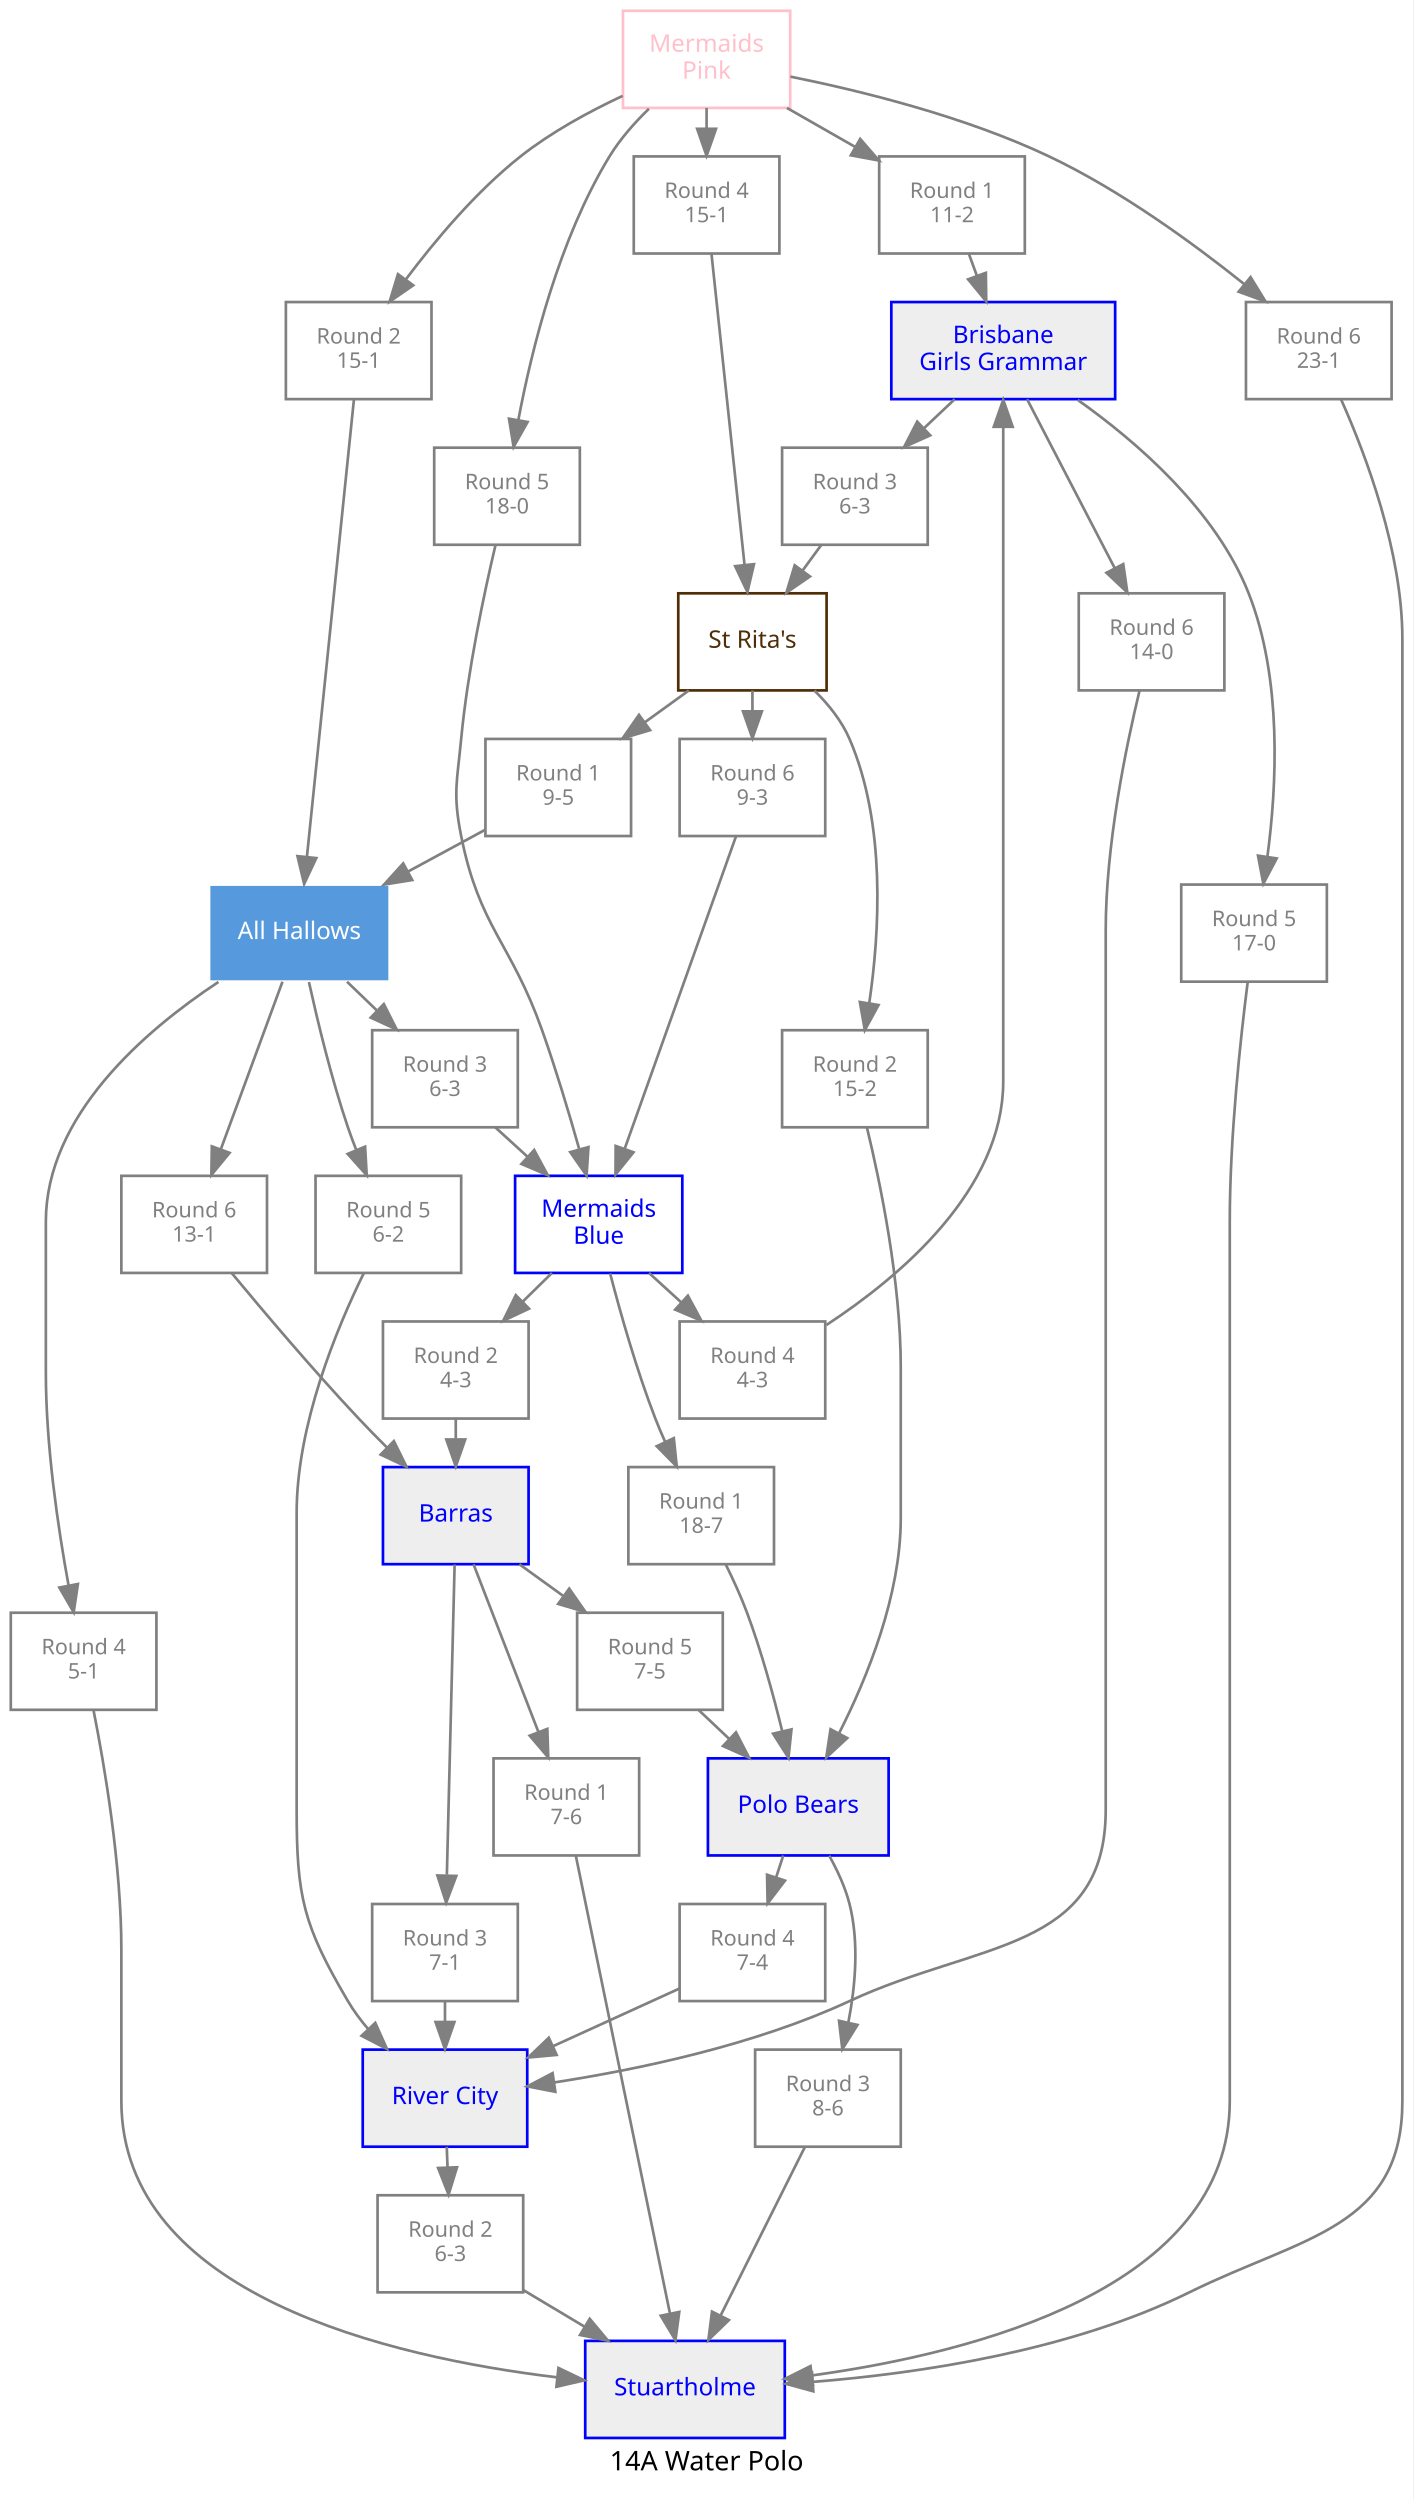
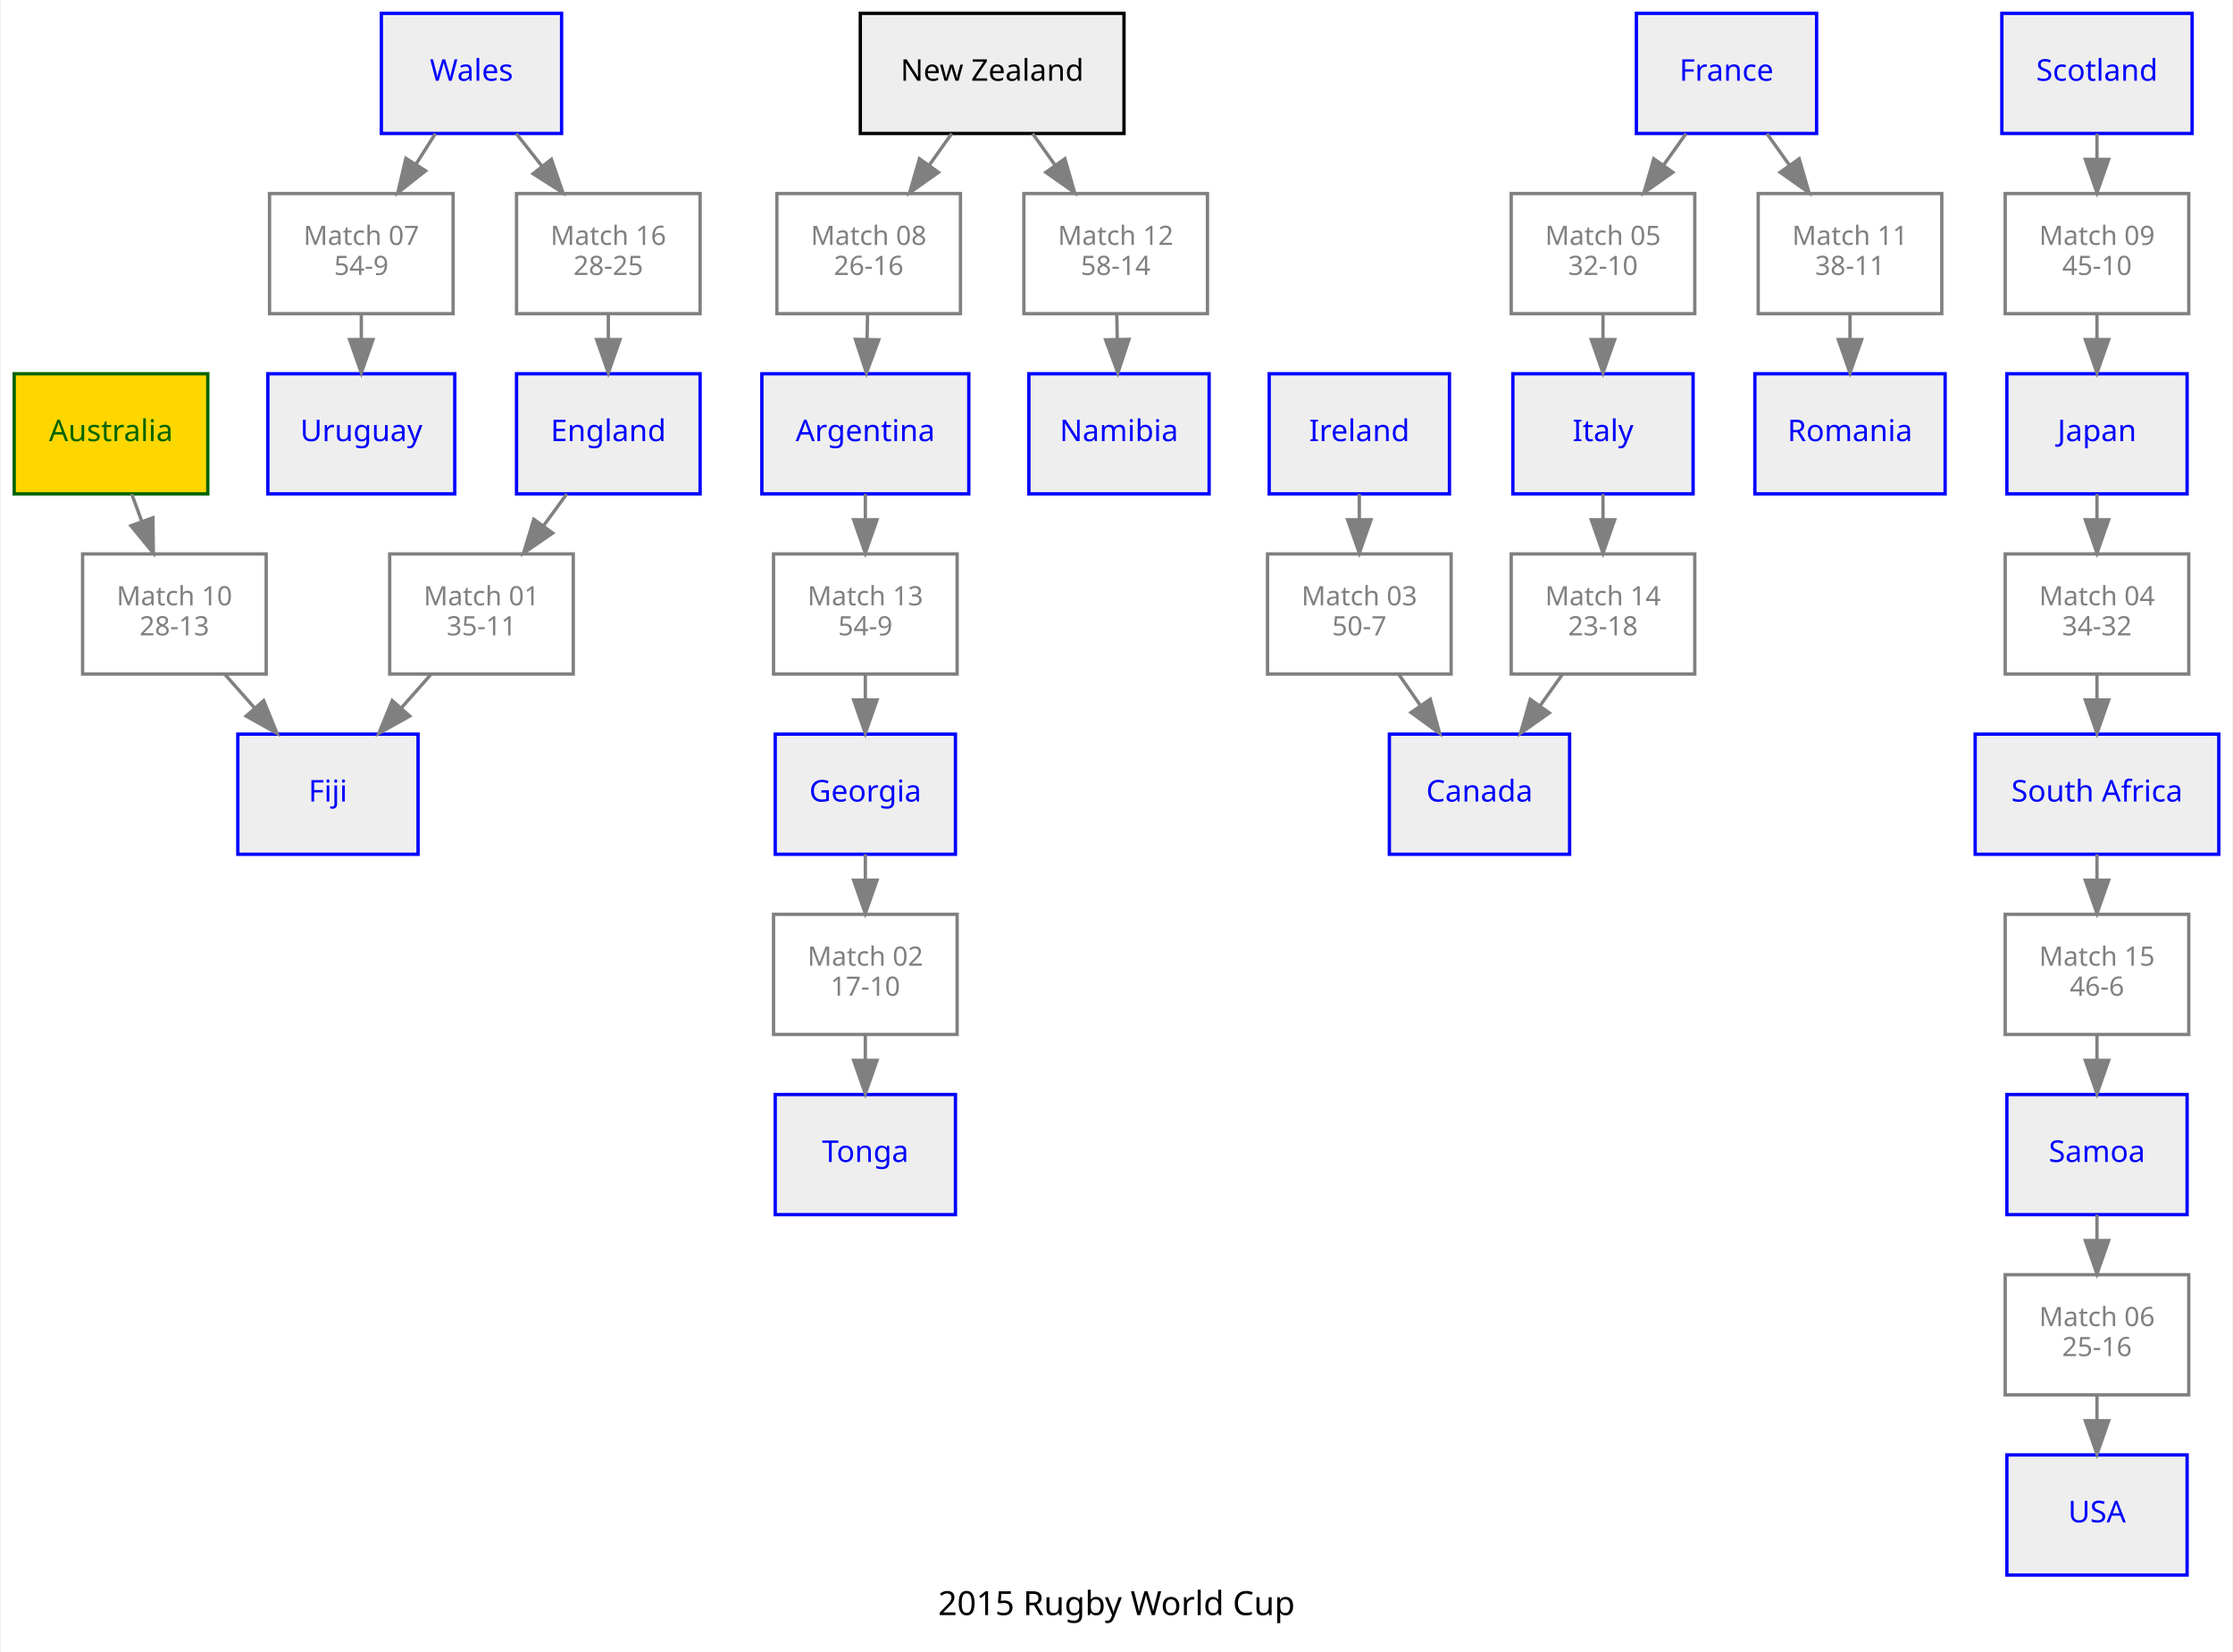
- <svg xmlns="http://www.w3.org/2000/svg" width="524pt" height="927pt" viewBox="0.00 0.00 524.00 927.00">
-   <g id="graph0" class="graph" transform="scale(1 1) rotate(0) translate(4 923)">
-     <polygon fill="white" stroke="none" points="-4,4 -4,-923 520,-923 520,4 -4,4" />
-     <text text-anchor="middle" x="258" y="-7" font-family="Verdana" font-size="10.00">14A Water Polo</text>
+ <svg xmlns="http://www.w3.org/2000/svg" width="669pt" height="495pt" viewBox="0.00 0.00 668.50 495.00">
+   <g id="graph0" class="graph" transform="scale(1 1) rotate(0) translate(4 491)">
+     <polygon fill="white" stroke="none" points="-4,4 -4,-491 664.5,-491 664.5,4 -4,4" />
+     <text text-anchor="middle" x="330.25" y="-7" font-family="Verdana" font-size="10.00">2015 Rugby World Cup</text>
    <g id="node1" class="node">
-       <polygon fill="white" stroke="pink" points="289,-919 227,-919 227,-883 289,-883 289,-919" />
-       <text text-anchor="middle" x="258" y="-903.8" font-family="Verdana" font-size="9.00" fill="pink">Mermaids</text>
-       <text text-anchor="middle" x="258" y="-893.8" font-family="Verdana" font-size="9.00" fill="pink">Pink</text>
+       <polygon fill="#eeeeee" stroke="blue" points="205.5,-379 150.5,-379 150.5,-343 205.5,-343 205.5,-379" />
+       <text text-anchor="middle" x="178" y="-358.8" font-family="Verdana" font-size="9.00" fill="blue">England</text>
+     </g>
+     <g id="node21" class="node">
+       <polygon fill="none" stroke="grey" points="167.5,-325 112.5,-325 112.5,-289 167.5,-289 167.5,-325" />
+       <text text-anchor="middle" x="140" y="-309.6" font-family="Verdana" font-size="8.00" fill="grey">Match 01</text>
+       <text text-anchor="middle" x="140" y="-300.6" font-family="Verdana" font-size="8.00" fill="grey">35-11</text>
+     </g>
+     <g id="edge1" class="edge">
+       <path fill="none" stroke="grey" d="M165.557,-342.973C163.35,-339.952 161.007,-336.747 158.671,-333.55" />
+       <polygon fill="grey" stroke="grey" points="161.327,-331.252 152.601,-325.243 155.675,-335.382 161.327,-331.252" />
+     </g>
+     <g id="node2" class="node">
+       <polygon fill="#eeeeee" stroke="blue" points="121,-271 67,-271 67,-235 121,-235 121,-271" />
+       <text text-anchor="middle" x="94" y="-250.8" font-family="Verdana" font-size="9.00" fill="blue">Fiji</text>
+     </g>
+     <g id="node3" class="node">
+       <polygon fill="#eeeeee" stroke="blue" points="282,-163 228,-163 228,-127 282,-127 282,-163" />
+       <text text-anchor="middle" x="255" y="-142.8" font-family="Verdana" font-size="9.00" fill="blue">Tonga</text>
+     </g>
+     <g id="node4" class="node">
+       <polygon fill="#eeeeee" stroke="blue" points="282,-271 228,-271 228,-235 282,-235 282,-271" />
+       <text text-anchor="middle" x="255" y="-250.8" font-family="Verdana" font-size="9.00" fill="blue">Georgia</text>
+     </g>
+     <g id="node22" class="node">
+       <polygon fill="none" stroke="grey" points="282.5,-217 227.5,-217 227.5,-181 282.5,-181 282.5,-217" />
+       <text text-anchor="middle" x="255" y="-201.6" font-family="Verdana" font-size="8.00" fill="grey">Match 02</text>
+       <text text-anchor="middle" x="255" y="-192.6" font-family="Verdana" font-size="8.00" fill="grey">17-10</text>
+     </g>
+     <g id="edge3" class="edge">
+       <path fill="none" stroke="grey" d="M255,-234.973C255,-232.574 255,-230.059 255,-227.524" />
+       <polygon fill="grey" stroke="grey" points="258.5,-227.243 255,-217.243 251.5,-227.243 258.5,-227.243" />
+     </g>
+     <g id="node5" class="node">
+       <polygon fill="#eeeeee" stroke="blue" points="430,-379 376,-379 376,-343 430,-343 430,-379" />
+       <text text-anchor="middle" x="403" y="-358.8" font-family="Verdana" font-size="9.00" fill="blue">Ireland</text>
+     </g>
+     <g id="node23" class="node">
+       <polygon fill="none" stroke="grey" points="430.5,-325 375.5,-325 375.5,-289 430.5,-289 430.5,-325" />
+       <text text-anchor="middle" x="403" y="-309.6" font-family="Verdana" font-size="8.00" fill="grey">Match 03</text>
+       <text text-anchor="middle" x="403" y="-300.6" font-family="Verdana" font-size="8.00" fill="grey">50-7</text>
+     </g>
+     <g id="edge5" class="edge">
+       <path fill="none" stroke="grey" d="M403,-342.973C403,-340.574 403,-338.059 403,-335.524" />
+       <polygon fill="grey" stroke="grey" points="406.5,-335.243 403,-325.243 399.5,-335.243 406.5,-335.243" />
+     </g>
+     <g id="node6" class="node">
+       <polygon fill="#eeeeee" stroke="blue" points="466,-271 412,-271 412,-235 466,-235 466,-271" />
+       <text text-anchor="middle" x="439" y="-250.8" font-family="Verdana" font-size="9.00" fill="blue">Canada</text>
+     </g>
+     <g id="node7" class="node">
+       <polygon fill="#eeeeee" stroke="blue" points="660.5,-271 587.5,-271 587.5,-235 660.5,-235 660.5,-271" />
+       <text text-anchor="middle" x="624" y="-250.8" font-family="Verdana" font-size="9.00" fill="blue">South Africa</text>
+     </g>
+     <g id="node35" class="node">
+       <polygon fill="none" stroke="grey" points="651.5,-217 596.5,-217 596.5,-181 651.5,-181 651.5,-217" />
+       <text text-anchor="middle" x="624" y="-201.6" font-family="Verdana" font-size="8.00" fill="grey">Match 15</text>
+       <text text-anchor="middle" x="624" y="-192.6" font-family="Verdana" font-size="8.00" fill="grey">46-6</text>
+     </g>
+     <g id="edge29" class="edge">
+       <path fill="none" stroke="grey" d="M624,-234.973C624,-232.574 624,-230.059 624,-227.524" />
+       <polygon fill="grey" stroke="grey" points="627.5,-227.243 624,-217.243 620.5,-227.243 627.5,-227.243" />
+     </g>
+     <g id="node8" class="node">
+       <polygon fill="#eeeeee" stroke="blue" points="651,-379 597,-379 597,-343 651,-343 651,-379" />
+       <text text-anchor="middle" x="624" y="-358.8" font-family="Verdana" font-size="9.00" fill="blue">Japan</text>
+     </g>
+     <g id="node24" class="node">
+       <polygon fill="none" stroke="grey" points="651.5,-325 596.5,-325 596.5,-289 651.5,-289 651.5,-325" />
+       <text text-anchor="middle" x="624" y="-309.6" font-family="Verdana" font-size="8.00" fill="grey">Match 04</text>
+       <text text-anchor="middle" x="624" y="-300.6" font-family="Verdana" font-size="8.00" fill="grey">34-32</text>
+     </g>
+     <g id="edge7" class="edge">
+       <path fill="none" stroke="grey" d="M624,-342.973C624,-340.574 624,-338.059 624,-335.524" />
+       <polygon fill="grey" stroke="grey" points="627.5,-335.243 624,-325.243 620.5,-335.243 627.5,-335.243" />
+     </g>
+     <g id="node9" class="node">
+       <polygon fill="#eeeeee" stroke="blue" points="540,-487 486,-487 486,-451 540,-451 540,-487" />
+       <text text-anchor="middle" x="513" y="-466.8" font-family="Verdana" font-size="9.00" fill="blue">France</text>
+     </g>
+     <g id="node25" class="node">
+       <polygon fill="none" stroke="grey" points="503.5,-433 448.5,-433 448.5,-397 503.5,-397 503.5,-433" />
+       <text text-anchor="middle" x="476" y="-417.6" font-family="Verdana" font-size="8.00" fill="grey">Match 05</text>
+       <text text-anchor="middle" x="476" y="-408.6" font-family="Verdana" font-size="8.00" fill="grey">32-10</text>
+     </g>
+     <g id="edge9" class="edge">
+       <path fill="none" stroke="grey" d="M500.885,-450.973C498.735,-447.952 496.454,-444.747 494.18,-441.55" />
+       <polygon fill="grey" stroke="grey" points="496.918,-439.362 488.269,-433.243 491.215,-443.42 496.918,-439.362" />
+     </g>
+     <g id="node31" class="node">
+       <polygon fill="none" stroke="grey" points="577.5,-433 522.5,-433 522.5,-397 577.5,-397 577.5,-433" />
+       <text text-anchor="middle" x="550" y="-417.6" font-family="Verdana" font-size="8.00" fill="grey">Match 11</text>
+       <text text-anchor="middle" x="550" y="-408.6" font-family="Verdana" font-size="8.00" fill="grey">38-11</text>
+     </g>
+     <g id="edge21" class="edge">
+       <path fill="none" stroke="grey" d="M525.115,-450.973C527.265,-447.952 529.546,-444.747 531.82,-441.55" />
+       <polygon fill="grey" stroke="grey" points="534.785,-443.42 537.731,-433.243 529.082,-439.362 534.785,-443.42" />
+     </g>
+     <g id="node10" class="node">
+       <polygon fill="#eeeeee" stroke="blue" points="503,-379 449,-379 449,-343 503,-343 503,-379" />
+       <text text-anchor="middle" x="476" y="-358.8" font-family="Verdana" font-size="9.00" fill="blue">Italy</text>
+     </g>
+     <g id="node34" class="node">
+       <polygon fill="none" stroke="grey" points="503.5,-325 448.5,-325 448.5,-289 503.5,-289 503.5,-325" />
+       <text text-anchor="middle" x="476" y="-309.6" font-family="Verdana" font-size="8.00" fill="grey">Match 14</text>
+       <text text-anchor="middle" x="476" y="-300.6" font-family="Verdana" font-size="8.00" fill="grey">23-18</text>
+     </g>
+     <g id="edge27" class="edge">
+       <path fill="none" stroke="grey" d="M476,-342.973C476,-340.574 476,-338.059 476,-335.524" />
+       <polygon fill="grey" stroke="grey" points="479.5,-335.243 476,-325.243 472.5,-335.243 479.5,-335.243" />
+     </g>
+     <g id="node11" class="node">
+       <polygon fill="#eeeeee" stroke="blue" points="651,-163 597,-163 597,-127 651,-127 651,-163" />
+       <text text-anchor="middle" x="624" y="-142.8" font-family="Verdana" font-size="9.00" fill="blue">Samoa</text>
+     </g>
+     <g id="node26" class="node">
+       <polygon fill="none" stroke="grey" points="651.5,-109 596.5,-109 596.5,-73 651.5,-73 651.5,-109" />
+       <text text-anchor="middle" x="624" y="-93.6" font-family="Verdana" font-size="8.00" fill="grey">Match 06</text>
+       <text text-anchor="middle" x="624" y="-84.6" font-family="Verdana" font-size="8.00" fill="grey">25-16</text>
+     </g>
+     <g id="edge11" class="edge">
+       <path fill="none" stroke="grey" d="M624,-126.973C624,-124.574 624,-122.059 624,-119.524" />
+       <polygon fill="grey" stroke="grey" points="627.5,-119.243 624,-109.243 620.5,-119.243 627.5,-119.243" />
+     </g>
+     <g id="node12" class="node">
+       <polygon fill="#eeeeee" stroke="blue" points="651,-55 597,-55 597,-19 651,-19 651,-55" />
+       <text text-anchor="middle" x="624" y="-34.8" font-family="Verdana" font-size="9.00" fill="blue">USA</text>
    </g>
    <g id="node13" class="node">
-       <polygon fill="none" stroke="grey" points="376,-865 322,-865 322,-829 376,-829 376,-865" />
-       <text text-anchor="middle" x="349" y="-849.6" font-family="Verdana" font-size="8.00" fill="grey">Round 1</text>
-       <text text-anchor="middle" x="349" y="-840.6" font-family="Verdana" font-size="8.00" fill="grey">11-2</text>
-     </g>
-     <g id="edge7" class="edge">
-       <path fill="none" stroke="grey" d="M287.797,-882.973C295.867,-878.362 304.688,-873.321 313.057,-868.539" />
-       <polygon fill="grey" stroke="grey" points="314.959,-871.483 321.905,-863.483 311.486,-865.405 314.959,-871.483" />
+       <polygon fill="#eeeeee" stroke="blue" points="164,-487 110,-487 110,-451 164,-451 164,-487" />
+       <text text-anchor="middle" x="137" y="-466.8" font-family="Verdana" font-size="9.00" fill="blue">Wales</text>
+     </g>
+     <g id="node27" class="node">
+       <polygon fill="none" stroke="grey" points="131.5,-433 76.5,-433 76.5,-397 131.5,-397 131.5,-433" />
+       <text text-anchor="middle" x="104" y="-417.6" font-family="Verdana" font-size="8.00" fill="grey">Match 07</text>
+       <text text-anchor="middle" x="104" y="-408.6" font-family="Verdana" font-size="8.00" fill="grey">54-9</text>
+     </g>
+     <g id="edge13" class="edge">
+       <path fill="none" stroke="grey" d="M126.195,-450.973C124.334,-448.041 122.363,-444.935 120.394,-441.832" />
+       <polygon fill="grey" stroke="grey" points="123.256,-439.811 114.943,-433.243 117.346,-443.562 123.256,-439.811" />
+     </g>
+     <g id="node36" class="node">
+       <polygon fill="none" stroke="grey" points="205.5,-433 150.5,-433 150.5,-397 205.5,-397 205.5,-433" />
+       <text text-anchor="middle" x="178" y="-417.6" font-family="Verdana" font-size="8.00" fill="grey">Match 16</text>
+       <text text-anchor="middle" x="178" y="-408.6" font-family="Verdana" font-size="8.00" fill="grey">28-25</text>
+     </g>
+     <g id="edge31" class="edge">
+       <path fill="none" stroke="grey" d="M150.425,-450.973C152.877,-447.863 155.483,-444.558 158.077,-441.268" />
+       <polygon fill="grey" stroke="grey" points="160.961,-443.263 164.405,-433.243 155.465,-438.929 160.961,-443.263" />
+     </g>
+     <g id="node14" class="node">
+       <polygon fill="#eeeeee" stroke="blue" points="132,-379 76,-379 76,-343 132,-343 132,-379" />
+       <text text-anchor="middle" x="104" y="-358.8" font-family="Verdana" font-size="9.00" fill="blue">Uruguay</text>
+     </g>
+     <g id="node15" class="node">
+       <polygon fill="#eeeeee" stroke="black" points="332.5,-487 253.5,-487 253.5,-451 332.5,-451 332.5,-487" />
+       <text text-anchor="middle" x="293" y="-466.8" font-family="Verdana" font-size="9.00">New Zealand</text>
+     </g>
+     <g id="node28" class="node">
+       <polygon fill="none" stroke="grey" points="283.5,-433 228.5,-433 228.5,-397 283.5,-397 283.5,-433" />
+       <text text-anchor="middle" x="256" y="-417.6" font-family="Verdana" font-size="8.00" fill="grey">Match 08</text>
+       <text text-anchor="middle" x="256" y="-408.6" font-family="Verdana" font-size="8.00" fill="grey">26-16</text>
+     </g>
+     <g id="edge15" class="edge">
+       <path fill="none" stroke="grey" d="M280.885,-450.973C278.735,-447.952 276.454,-444.747 274.18,-441.55" />
+       <polygon fill="grey" stroke="grey" points="276.918,-439.362 268.269,-433.243 271.215,-443.42 276.918,-439.362" />
+     </g>
+     <g id="node32" class="node">
+       <polygon fill="none" stroke="grey" points="357.5,-433 302.5,-433 302.5,-397 357.5,-397 357.5,-433" />
+       <text text-anchor="middle" x="330" y="-417.6" font-family="Verdana" font-size="8.00" fill="grey">Match 12</text>
+       <text text-anchor="middle" x="330" y="-408.6" font-family="Verdana" font-size="8.00" fill="grey">58-14</text>
+     </g>
+     <g id="edge23" class="edge">
+       <path fill="none" stroke="grey" d="M305.115,-450.973C307.265,-447.952 309.546,-444.747 311.82,-441.55" />
+       <polygon fill="grey" stroke="grey" points="314.785,-443.42 317.731,-433.243 309.082,-439.362 314.785,-443.42" />
    </g>
    <g id="node16" class="node">
-       <polygon fill="none" stroke="grey" points="156,-811 102,-811 102,-775 156,-775 156,-811" />
-       <text text-anchor="middle" x="129" y="-795.6" font-family="Verdana" font-size="8.00" fill="grey">Round 2</text>
-       <text text-anchor="middle" x="129" y="-786.6" font-family="Verdana" font-size="8.00" fill="grey">15-1</text>
-     </g>
-     <g id="edge13" class="edge">
-       <path fill="none" stroke="grey" d="M226.887,-887.456C214.435,-881.636 200.377,-874.001 189,-865 172.601,-852.026 157.432,-833.997 146.448,-819.354" />
-       <polygon fill="grey" stroke="grey" points="149.21,-817.201 140.488,-811.187 143.556,-821.328 149.21,-817.201" />
-     </g>
-     <g id="node24" class="node">
-       <polygon fill="none" stroke="grey" points="285,-865 231,-865 231,-829 285,-829 285,-865" />
-       <text text-anchor="middle" x="258" y="-849.6" font-family="Verdana" font-size="8.00" fill="grey">Round 4</text>
-       <text text-anchor="middle" x="258" y="-840.6" font-family="Verdana" font-size="8.00" fill="grey">15-1</text>
-     </g>
-     <g id="edge29" class="edge">
-       <path fill="none" stroke="grey" d="M258,-882.973C258,-880.574 258,-878.059 258,-875.524" />
-       <polygon fill="grey" stroke="grey" points="261.5,-875.243 258,-865.243 254.5,-875.243 261.5,-875.243" />
-     </g>
-     <g id="node27" class="node">
-       <polygon fill="none" stroke="grey" points="211,-757 157,-757 157,-721 211,-721 211,-757" />
-       <text text-anchor="middle" x="184" y="-741.6" font-family="Verdana" font-size="8.00" fill="grey">Round 5</text>
-       <text text-anchor="middle" x="184" y="-732.6" font-family="Verdana" font-size="8.00" fill="grey">18-0</text>
-     </g>
-     <g id="edge35" class="edge">
-       <path fill="none" stroke="grey" d="M236.619,-882.665C231.244,-877.452 225.901,-871.402 222,-865 203.327,-834.358 193.221,-793.851 188.224,-767.374" />
-       <polygon fill="grey" stroke="grey" points="191.629,-766.529 186.441,-757.291 184.736,-767.748 191.629,-766.529" />
+       <polygon fill="#eeeeee" stroke="blue" points="286,-379 224,-379 224,-343 286,-343 286,-379" />
+       <text text-anchor="middle" x="255" y="-358.8" font-family="Verdana" font-size="9.00" fill="blue">Argentina</text>
    </g>
    <g id="node33" class="node">
-       <polygon fill="none" stroke="grey" points="512,-811 458,-811 458,-775 512,-775 512,-811" />
-       <text text-anchor="middle" x="485" y="-795.6" font-family="Verdana" font-size="8.00" fill="grey">Round 6</text>
-       <text text-anchor="middle" x="485" y="-786.6" font-family="Verdana" font-size="8.00" fill="grey">23-1</text>
-     </g>
-     <g id="edge47" class="edge">
-       <path fill="none" stroke="grey" d="M289.086,-894.587C315.478,-889.261 353.905,-879.759 385,-865 411.306,-852.514 438.045,-833.105 457.247,-817.734" />
-       <polygon fill="grey" stroke="grey" points="459.71,-820.242 465.25,-811.211 455.288,-814.816 459.71,-820.242" />
-     </g>
-     <g id="node2" class="node">
-       <polygon fill="#569add" stroke="white" points="140.5,-595 73.5,-595 73.5,-559 140.5,-559 140.5,-595" />
-       <text text-anchor="middle" x="107" y="-574.8" font-family="Verdana" font-size="9.00" fill="white">All Hallows</text>
+       <polygon fill="none" stroke="grey" points="282.5,-325 227.5,-325 227.5,-289 282.5,-289 282.5,-325" />
+       <text text-anchor="middle" x="255" y="-309.6" font-family="Verdana" font-size="8.00" fill="grey">Match 13</text>
+       <text text-anchor="middle" x="255" y="-300.6" font-family="Verdana" font-size="8.00" fill="grey">54-9</text>
+     </g>
+     <g id="edge25" class="edge">
+       <path fill="none" stroke="grey" d="M255,-342.973C255,-340.574 255,-338.059 255,-335.524" />
+       <polygon fill="grey" stroke="grey" points="258.5,-335.243 255,-325.243 251.5,-335.243 258.5,-335.243" />
+     </g>
+     <g id="node17" class="node">
+       <polygon fill="#eeeeee" stroke="blue" points="652.5,-487 595.5,-487 595.5,-451 652.5,-451 652.5,-487" />
+       <text text-anchor="middle" x="624" y="-466.8" font-family="Verdana" font-size="9.00" fill="blue">Scotland</text>
+     </g>
+     <g id="node29" class="node">
+       <polygon fill="none" stroke="grey" points="651.5,-433 596.5,-433 596.5,-397 651.5,-397 651.5,-433" />
+       <text text-anchor="middle" x="624" y="-417.6" font-family="Verdana" font-size="8.00" fill="grey">Match 09</text>
+       <text text-anchor="middle" x="624" y="-408.6" font-family="Verdana" font-size="8.00" fill="grey">45-10</text>
+     </g>
+     <g id="edge17" class="edge">
+       <path fill="none" stroke="grey" d="M624,-450.973C624,-448.574 624,-446.059 624,-443.524" />
+       <polygon fill="grey" stroke="grey" points="627.5,-443.243 624,-433.243 620.5,-443.243 627.5,-443.243" />
+     </g>
+     <g id="node18" class="node">
+       <polygon fill="gold" stroke="darkgreen" points="58,-379 0,-379 0,-343 58,-343 58,-379" />
+       <text text-anchor="middle" x="29" y="-358.8" font-family="Verdana" font-size="9.00" fill="darkgreen">Australia</text>
+     </g>
+     <g id="node30" class="node">
+       <polygon fill="none" stroke="grey" points="75.5,-325 20.5,-325 20.5,-289 75.5,-289 75.5,-325" />
+       <text text-anchor="middle" x="48" y="-309.6" font-family="Verdana" font-size="8.00" fill="grey">Match 10</text>
+       <text text-anchor="middle" x="48" y="-300.6" font-family="Verdana" font-size="8.00" fill="grey">28-13</text>
+     </g>
+     <g id="edge19" class="edge">
+       <path fill="none" stroke="grey" d="M35.221,-342.973C36.195,-340.307 37.222,-337.498 38.252,-334.678" />
+       <polygon fill="grey" stroke="grey" points="41.555,-335.837 41.7,-325.243 34.98,-333.434 41.555,-335.837" />
+     </g>
+     <g id="node19" class="node">
+       <polygon fill="#eeeeee" stroke="blue" points="578.5,-379 521.5,-379 521.5,-343 578.5,-343 578.5,-379" />
+       <text text-anchor="middle" x="550" y="-358.8" font-family="Verdana" font-size="9.00" fill="blue">Romania</text>
    </g>
    <g id="node20" class="node">
-       <polygon fill="none" stroke="grey" points="188,-541 134,-541 134,-505 188,-505 188,-541" />
-       <text text-anchor="middle" x="161" y="-525.6" font-family="Verdana" font-size="8.00" fill="grey">Round 3</text>
-       <text text-anchor="middle" x="161" y="-516.6" font-family="Verdana" font-size="8.00" fill="grey">6-3</text>
-     </g>
-     <g id="edge21" class="edge">
-       <path fill="none" stroke="grey" d="M124.682,-558.973C128.188,-555.597 131.934,-551.99 135.638,-548.423" />
-       <polygon fill="grey" stroke="grey" points="138.318,-550.701 143.094,-541.243 133.463,-545.658 138.318,-550.701" />
-     </g>
-     <g id="node22" class="node">
-       <polygon fill="none" stroke="grey" points="54,-325 0,-325 0,-289 54,-289 54,-325" />
-       <text text-anchor="middle" x="27" y="-309.6" font-family="Verdana" font-size="8.00" fill="grey">Round 4</text>
-       <text text-anchor="middle" x="27" y="-300.6" font-family="Verdana" font-size="8.00" fill="grey">5-1</text>
-     </g>
-     <g id="edge25" class="edge">
-       <path fill="none" stroke="grey" d="M76.999,-558.893C49.49,-540.725 13,-509.231 13,-470 13,-470 13,-470 13,-414 13,-387.004 17.518,-356.472 21.421,-335.133" />
-       <polygon fill="grey" stroke="grey" points="24.886,-335.645 23.322,-325.166 18.01,-334.334 24.886,-335.645" />
-     </g>
-     <g id="node26" class="node">
-       <polygon fill="none" stroke="grey" points="167,-487 113,-487 113,-451 167,-451 167,-487" />
-       <text text-anchor="middle" x="140" y="-471.6" font-family="Verdana" font-size="8.00" fill="grey">Round 5</text>
-       <text text-anchor="middle" x="140" y="-462.6" font-family="Verdana" font-size="8.00" fill="grey">6-2</text>
-     </g>
-     <g id="edge33" class="edge">
-       <path fill="none" stroke="grey" d="M110.555,-558.854C113.753,-544.337 118.881,-523.066 125,-505 125.935,-502.241 126.992,-499.395 128.102,-496.573" />
-       <polygon fill="grey" stroke="grey" points="131.376,-497.816 131.977,-487.238 124.911,-495.132 131.376,-497.816" />
-     </g>
-     <g id="node30" class="node">
-       <polygon fill="none" stroke="grey" points="95,-487 41,-487 41,-451 95,-451 95,-487" />
-       <text text-anchor="middle" x="68" y="-471.6" font-family="Verdana" font-size="8.00" fill="grey">Round 6</text>
-       <text text-anchor="middle" x="68" y="-462.6" font-family="Verdana" font-size="8.00" fill="grey">13-1</text>
-     </g>
-     <g id="edge41" class="edge">
-       <path fill="none" stroke="grey" d="M100.734,-558.969C94.573,-542.224 85.075,-516.41 77.894,-496.892" />
-       <polygon fill="grey" stroke="grey" points="81.118,-495.517 74.38,-487.341 74.548,-497.934 81.118,-495.517" />
-     </g>
-     <g id="node3" class="node">
-       <polygon fill="#eeeeee" stroke="blue" points="409.5,-811 326.5,-811 326.5,-775 409.5,-775 409.5,-811" />
-       <text text-anchor="middle" x="368" y="-795.8" font-family="Verdana" font-size="9.00" fill="blue">Brisbane</text>
-       <text text-anchor="middle" x="368" y="-785.8" font-family="Verdana" font-size="9.00" fill="blue">Girls Grammar</text>
-     </g>
-     <g id="node18" class="node">
-       <polygon fill="none" stroke="grey" points="340,-757 286,-757 286,-721 340,-721 340,-757" />
-       <text text-anchor="middle" x="313" y="-741.6" font-family="Verdana" font-size="8.00" fill="grey">Round 3</text>
-       <text text-anchor="middle" x="313" y="-732.6" font-family="Verdana" font-size="8.00" fill="grey">6-3</text>
-     </g>
-     <g id="edge17" class="edge">
-       <path fill="none" stroke="grey" d="M349.991,-774.973C346.325,-771.508 342.404,-767.8 338.534,-764.141" />
-       <polygon fill="grey" stroke="grey" points="340.909,-761.57 331.238,-757.243 336.1,-766.656 340.909,-761.57" />
-     </g>
-     <g id="node28" class="node">
-       <polygon fill="none" stroke="grey" points="488,-595 434,-595 434,-559 488,-559 488,-595" />
-       <text text-anchor="middle" x="461" y="-579.6" font-family="Verdana" font-size="8.00" fill="grey">Round 5</text>
-       <text text-anchor="middle" x="461" y="-570.6" font-family="Verdana" font-size="8.00" fill="grey">17-0</text>
-     </g>
-     <g id="edge37" class="edge">
-       <path fill="none" stroke="grey" d="M395.617,-774.715C417.666,-759.084 446.814,-733.827 459,-703 471.553,-671.245 469.432,-631.311 465.933,-605.244" />
-       <polygon fill="grey" stroke="grey" points="469.388,-604.687 464.442,-595.317 462.466,-605.726 469.388,-604.687" />
-     </g>
-     <g id="node31" class="node">
-       <polygon fill="none" stroke="grey" points="450,-703 396,-703 396,-667 450,-667 450,-703" />
-       <text text-anchor="middle" x="423" y="-687.6" font-family="Verdana" font-size="8.00" fill="grey">Round 6</text>
-       <text text-anchor="middle" x="423" y="-678.6" font-family="Verdana" font-size="8.00" fill="grey">14-0</text>
-     </g>
-     <g id="edge43" class="edge">
-       <path fill="none" stroke="grey" d="M376.837,-774.969C385.605,-758.071 399.166,-731.935 409.325,-712.356" />
-       <polygon fill="grey" stroke="grey" points="412.504,-713.829 414.003,-703.341 406.29,-710.605 412.504,-713.829" />
-     </g>
-     <g id="node4" class="node">
-       <polygon fill="#eeeeee" stroke="blue" points="192,-379 138,-379 138,-343 192,-343 192,-379" />
-       <text text-anchor="middle" x="165" y="-358.8" font-family="Verdana" font-size="9.00" fill="blue">Barras</text>
-     </g>
-     <g id="node11" class="node">
-       <polygon fill="none" stroke="grey" points="233,-271 179,-271 179,-235 233,-235 233,-271" />
-       <text text-anchor="middle" x="206" y="-255.6" font-family="Verdana" font-size="8.00" fill="grey">Round 1</text>
-       <text text-anchor="middle" x="206" y="-246.6" font-family="Verdana" font-size="8.00" fill="grey">7-6</text>
-     </g>
-     <g id="edge3" class="edge">
-       <path fill="none" stroke="grey" d="M171.587,-342.969C178.064,-326.224 188.049,-300.41 195.598,-280.892" />
-       <polygon fill="grey" stroke="grey" points="198.95,-281.93 199.293,-271.341 192.421,-279.405 198.95,-281.93" />
-     </g>
-     <g id="node19" class="node">
-       <polygon fill="none" stroke="grey" points="188,-217 134,-217 134,-181 188,-181 188,-217" />
-       <text text-anchor="middle" x="161" y="-201.6" font-family="Verdana" font-size="8.00" fill="grey">Round 3</text>
-       <text text-anchor="middle" x="161" y="-192.6" font-family="Verdana" font-size="8.00" fill="grey">7-1</text>
-     </g>
-     <g id="edge19" class="edge">
-       <path fill="none" stroke="grey" d="M164.572,-342.877C163.884,-315.354 162.525,-261.008 161.696,-227.849" />
-       <polygon fill="grey" stroke="grey" points="165.186,-227.394 161.437,-217.485 158.188,-227.569 165.186,-227.394" />
-     </g>
-     <g id="node29" class="node">
-       <polygon fill="none" stroke="grey" points="264,-325 210,-325 210,-289 264,-289 264,-325" />
-       <text text-anchor="middle" x="237" y="-309.6" font-family="Verdana" font-size="8.00" fill="grey">Round 5</text>
-       <text text-anchor="middle" x="237" y="-300.6" font-family="Verdana" font-size="8.00" fill="grey">7-5</text>
-     </g>
-     <g id="edge39" class="edge">
-       <path fill="none" stroke="grey" d="M188.575,-342.973C193.743,-339.241 199.3,-335.228 204.741,-331.298" />
-       <polygon fill="grey" stroke="grey" points="207.067,-333.935 213.125,-325.243 202.969,-328.261 207.067,-333.935" />
-     </g>
-     <g id="node5" class="node">
-       <polygon fill="white" stroke="blue" points="249,-487 187,-487 187,-451 249,-451 249,-487" />
-       <text text-anchor="middle" x="218" y="-471.8" font-family="Verdana" font-size="9.00" fill="blue">Mermaids</text>
-       <text text-anchor="middle" x="218" y="-461.8" font-family="Verdana" font-size="9.00" fill="blue">Blue</text>
-     </g>
-     <g id="node10" class="node">
-       <polygon fill="none" stroke="grey" points="283,-379 229,-379 229,-343 283,-343 283,-379" />
-       <text text-anchor="middle" x="256" y="-363.6" font-family="Verdana" font-size="8.00" fill="grey">Round 1</text>
-       <text text-anchor="middle" x="256" y="-354.6" font-family="Verdana" font-size="8.00" fill="grey">18-7</text>
-     </g>
-     <g id="edge1" class="edge">
-       <path fill="none" stroke="grey" d="M222.235,-450.809C226.018,-436.264 232.03,-414.978 239,-397 240.112,-394.132 241.366,-391.177 242.677,-388.257" />
-       <polygon fill="grey" stroke="grey" points="245.85,-389.734 246.951,-379.196 239.519,-386.747 245.85,-389.734" />
-     </g>
-     <g id="node17" class="node">
-       <polygon fill="none" stroke="grey" points="192,-433 138,-433 138,-397 192,-397 192,-433" />
-       <text text-anchor="middle" x="165" y="-417.6" font-family="Verdana" font-size="8.00" fill="grey">Round 2</text>
-       <text text-anchor="middle" x="165" y="-408.6" font-family="Verdana" font-size="8.00" fill="grey">4-3</text>
-     </g>
-     <g id="edge15" class="edge">
-       <path fill="none" stroke="grey" d="M200.646,-450.973C197.204,-447.597 193.528,-443.99 189.892,-440.423" />
-       <polygon fill="grey" stroke="grey" points="192.164,-437.748 182.575,-433.243 187.262,-442.745 192.164,-437.748" />
-     </g>
-     <g id="node23" class="node">
-       <polygon fill="none" stroke="grey" points="302,-433 248,-433 248,-397 302,-397 302,-433" />
-       <text text-anchor="middle" x="275" y="-417.6" font-family="Verdana" font-size="8.00" fill="grey">Round 4</text>
-       <text text-anchor="middle" x="275" y="-408.6" font-family="Verdana" font-size="8.00" fill="grey">4-3</text>
-     </g>
-     <g id="edge27" class="edge">
-       <path fill="none" stroke="grey" d="M236.664,-450.973C240.463,-447.508 244.527,-443.8 248.538,-440.141" />
-       <polygon fill="grey" stroke="grey" points="251.07,-442.568 256.099,-433.243 246.352,-437.397 251.07,-442.568" />
-     </g>
-     <g id="node6" class="node">
-       <polygon fill="#eeeeee" stroke="blue" points="325.5,-271 258.5,-271 258.5,-235 325.5,-235 325.5,-271" />
-       <text text-anchor="middle" x="292" y="-250.8" font-family="Verdana" font-size="9.00" fill="blue">Polo Bears</text>
-     </g>
-     <g id="node21" class="node">
-       <polygon fill="none" stroke="grey" points="330,-163 276,-163 276,-127 330,-127 330,-163" />
-       <text text-anchor="middle" x="303" y="-147.6" font-family="Verdana" font-size="8.00" fill="grey">Round 3</text>
-       <text text-anchor="middle" x="303" y="-138.6" font-family="Verdana" font-size="8.00" fill="grey">8-6</text>
-     </g>
-     <g id="edge23" class="edge">
-       <path fill="none" stroke="grey" d="M303.475,-234.902C306.54,-229.419 309.434,-223.165 311,-217 314.613,-202.77 313.175,-186.521 310.585,-173.162" />
-       <polygon fill="grey" stroke="grey" points="313.944,-172.15 308.334,-163.162 307.115,-173.686 313.944,-172.15" />
-     </g>
-     <g id="node25" class="node">
-       <polygon fill="none" stroke="grey" points="302,-217 248,-217 248,-181 302,-181 302,-217" />
-       <text text-anchor="middle" x="275" y="-201.6" font-family="Verdana" font-size="8.00" fill="grey">Round 4</text>
-       <text text-anchor="middle" x="275" y="-192.6" font-family="Verdana" font-size="8.00" fill="grey">7-4</text>
-     </g>
-     <g id="edge31" class="edge">
-       <path fill="none" stroke="grey" d="M286.434,-234.973C285.591,-232.396 284.705,-229.685 283.814,-226.96" />
-       <polygon fill="grey" stroke="grey" points="287.071,-225.66 280.637,-217.243 280.418,-227.836 287.071,-225.66" />
-     </g>
-     <g id="node7" class="node">
-       <polygon fill="white" stroke="#502e08" points="302.5,-703 247.5,-703 247.5,-667 302.5,-667 302.5,-703" />
-       <text text-anchor="middle" x="275" y="-682.8" font-family="Verdana" font-size="9.00" fill="#502e08">St Rita's</text>
-     </g>
-     <g id="node12" class="node">
-       <polygon fill="none" stroke="grey" points="230,-649 176,-649 176,-613 230,-613 230,-649" />
-       <text text-anchor="middle" x="203" y="-633.6" font-family="Verdana" font-size="8.00" fill="grey">Round 1</text>
-       <text text-anchor="middle" x="203" y="-624.6" font-family="Verdana" font-size="8.00" fill="grey">9-5</text>
-     </g>
-     <g id="edge5" class="edge">
-       <path fill="none" stroke="grey" d="M251.425,-666.973C246.257,-663.241 240.7,-659.228 235.259,-655.298" />
-       <polygon fill="grey" stroke="grey" points="237.031,-652.261 226.875,-649.243 232.933,-657.935 237.031,-652.261" />
-     </g>
-     <g id="node14" class="node">
-       <polygon fill="none" stroke="grey" points="340,-541 286,-541 286,-505 340,-505 340,-541" />
-       <text text-anchor="middle" x="313" y="-525.6" font-family="Verdana" font-size="8.00" fill="grey">Round 2</text>
-       <text text-anchor="middle" x="313" y="-516.6" font-family="Verdana" font-size="8.00" fill="grey">15-2</text>
-     </g>
-     <g id="edge9" class="edge">
-       <path fill="none" stroke="grey" d="M297.984,-666.935C303.222,-661.801 308.096,-655.722 311,-649 324.616,-617.478 322.167,-577.179 318.309,-550.988" />
-       <polygon fill="grey" stroke="grey" points="321.747,-550.327 316.672,-541.026 314.839,-551.462 321.747,-550.327" />
-     </g>
-     <g id="node32" class="node">
-       <polygon fill="none" stroke="grey" points="302,-649 248,-649 248,-613 302,-613 302,-649" />
-       <text text-anchor="middle" x="275" y="-633.6" font-family="Verdana" font-size="8.00" fill="grey">Round 6</text>
-       <text text-anchor="middle" x="275" y="-624.6" font-family="Verdana" font-size="8.00" fill="grey">9-3</text>
-     </g>
-     <g id="edge45" class="edge">
-       <path fill="none" stroke="grey" d="M275,-666.973C275,-664.574 275,-662.059 275,-659.524" />
-       <polygon fill="grey" stroke="grey" points="278.5,-659.243 275,-649.243 271.5,-659.243 278.5,-659.243" />
-     </g>
-     <g id="node8" class="node">
-       <polygon fill="#eeeeee" stroke="blue" points="191.5,-163 130.5,-163 130.5,-127 191.5,-127 191.5,-163" />
-       <text text-anchor="middle" x="161" y="-142.8" font-family="Verdana" font-size="9.00" fill="blue">River City</text>
-     </g>
-     <g id="node15" class="node">
-       <polygon fill="none" stroke="grey" points="190,-109 136,-109 136,-73 190,-73 190,-109" />
-       <text text-anchor="middle" x="163" y="-93.6" font-family="Verdana" font-size="8.00" fill="grey">Round 2</text>
-       <text text-anchor="middle" x="163" y="-84.6" font-family="Verdana" font-size="8.00" fill="grey">6-3</text>
-     </g>
-     <g id="edge11" class="edge">
-       <path fill="none" stroke="grey" d="M161.655,-126.973C161.751,-124.485 161.851,-121.872 161.952,-119.242" />
-       <polygon fill="grey" stroke="grey" points="165.45,-119.37 162.337,-109.243 158.455,-119.101 165.45,-119.37" />
-     </g>
-     <g id="node9" class="node">
-       <polygon fill="#eeeeee" stroke="blue" points="287,-55 213,-55 213,-19 287,-19 287,-55" />
-       <text text-anchor="middle" x="250" y="-34.8" font-family="Verdana" font-size="9.00" fill="blue">Stuartholme</text>
+       <polygon fill="#eeeeee" stroke="blue" points="358,-379 304,-379 304,-343 358,-343 358,-379" />
+       <text text-anchor="middle" x="331" y="-358.8" font-family="Verdana" font-size="9.00" fill="blue">Namibia</text>
    </g>
    <g id="edge2" class="edge">
-       <path fill="none" stroke="grey" d="M265.142,-342.839C267.901,-337.249 270.782,-330.95 273,-325 278.275,-310.848 282.734,-294.606 286.004,-281.23" />
-       <polygon fill="grey" stroke="grey" points="289.477,-281.749 288.364,-271.213 282.664,-280.144 289.477,-281.749" />
+       <path fill="none" stroke="grey" d="M124.938,-288.973C122.108,-285.774 119.095,-282.369 116.103,-278.986" />
+       <polygon fill="grey" stroke="grey" points="118.501,-276.414 109.253,-271.243 113.258,-281.052 118.501,-276.414" />
    </g>
    <g id="edge4" class="edge">
-       <path fill="none" stroke="grey" d="M209.526,-234.849C217.153,-197.753 235.235,-109.81 244.427,-65.103" />
-       <polygon fill="grey" stroke="grey" points="247.871,-65.733 246.457,-55.233 241.015,-64.323 247.871,-65.733" />
+       <path fill="none" stroke="grey" d="M255,-180.973C255,-178.574 255,-176.059 255,-173.524" />
+       <polygon fill="grey" stroke="grey" points="258.5,-173.243 255,-163.243 251.5,-173.243 258.5,-173.243" />
    </g>
    <g id="edge6" class="edge">
-       <path fill="none" stroke="grey" d="M175.747,-615.238C166.925,-610.46 156.946,-605.054 147.381,-599.873" />
-       <polygon fill="grey" stroke="grey" points="148.848,-596.687 138.388,-595.002 145.514,-602.842 148.848,-596.687" />
+       <path fill="none" stroke="grey" d="M414.788,-288.973C416.879,-285.952 419.099,-282.747 421.311,-279.55" />
+       <polygon fill="grey" stroke="grey" points="424.248,-281.457 427.063,-271.243 418.493,-277.473 424.248,-281.457" />
    </g>
    <g id="edge8" class="edge">
-       <path fill="none" stroke="grey" d="M355.221,-828.973C356.195,-826.307 357.222,-823.498 358.252,-820.678" />
-       <polygon fill="grey" stroke="grey" points="361.555,-821.837 361.7,-811.243 354.98,-819.434 361.555,-821.837" />
+       <path fill="none" stroke="grey" d="M624,-288.973C624,-286.574 624,-284.059 624,-281.524" />
+       <polygon fill="grey" stroke="grey" points="627.5,-281.243 624,-271.243 620.5,-281.243 627.5,-281.243" />
    </g>
    <g id="edge10" class="edge">
-       <path fill="none" stroke="grey" d="M317.467,-504.877C322.503,-484.032 330,-447.685 330,-416 330,-416 330,-416 330,-360 330,-331.519 317.693,-301.125 307.087,-280.219" />
-       <polygon fill="grey" stroke="grey" points="310.152,-278.527 302.384,-271.322 303.963,-281.799 310.152,-278.527" />
+       <path fill="none" stroke="grey" d="M476,-396.973C476,-394.574 476,-392.059 476,-389.524" />
+       <polygon fill="grey" stroke="grey" points="479.5,-389.243 476,-379.243 472.5,-389.243 479.5,-389.243" />
    </g>
    <g id="edge12" class="edge">
-       <path fill="none" stroke="grey" d="M190.05,-73.832C197.221,-69.546 205.091,-64.842 212.702,-60.293" />
-       <polygon fill="grey" stroke="grey" points="214.672,-63.193 221.46,-55.058 211.081,-57.184 214.672,-63.193" />
+       <path fill="none" stroke="grey" d="M624,-72.973C624,-70.574 624,-68.059 624,-65.524" />
+       <polygon fill="grey" stroke="grey" points="627.5,-65.243 624,-55.243 620.5,-65.243 627.5,-65.243" />
    </g>
    <g id="edge14" class="edge">
-       <path fill="none" stroke="grey" d="M127.237,-774.849C123.431,-737.832 114.42,-650.181 109.815,-605.386" />
-       <polygon fill="grey" stroke="grey" points="113.276,-604.822 108.772,-595.232 106.313,-605.538 113.276,-604.822" />
+       <path fill="none" stroke="grey" d="M104,-396.973C104,-394.574 104,-392.059 104,-389.524" />
+       <polygon fill="grey" stroke="grey" points="107.5,-389.243 104,-379.243 100.5,-389.243 107.5,-389.243" />
    </g>
    <g id="edge16" class="edge">
-       <path fill="none" stroke="grey" d="M165,-396.973C165,-394.574 165,-392.059 165,-389.524" />
-       <polygon fill="grey" stroke="grey" points="168.5,-389.243 165,-379.243 161.5,-389.243 168.5,-389.243" />
+       <path fill="none" stroke="grey" d="M255.673,-396.973C255.625,-394.485 255.574,-391.872 255.524,-389.242" />
+       <polygon fill="grey" stroke="grey" points="259.023,-389.174 255.332,-379.243 252.025,-389.308 259.023,-389.174" />
    </g>
    <g id="edge18" class="edge">
-       <path fill="none" stroke="grey" d="M300.557,-720.973C298.35,-717.952 296.007,-714.747 293.671,-711.55" />
-       <polygon fill="grey" stroke="grey" points="296.327,-709.252 287.601,-703.243 290.675,-713.382 296.327,-709.252" />
+       <path fill="none" stroke="grey" d="M624,-396.973C624,-394.574 624,-392.059 624,-389.524" />
+       <polygon fill="grey" stroke="grey" points="627.5,-389.243 624,-379.243 620.5,-389.243 627.5,-389.243" />
    </g>
    <g id="edge20" class="edge">
-       <path fill="none" stroke="grey" d="M161,-180.973C161,-178.574 161,-176.059 161,-173.524" />
-       <polygon fill="grey" stroke="grey" points="164.5,-173.243 161,-163.243 157.5,-173.243 164.5,-173.243" />
+       <path fill="none" stroke="grey" d="M63.062,-288.973C65.892,-285.774 68.904,-282.369 71.897,-278.986" />
+       <polygon fill="grey" stroke="grey" points="74.742,-281.052 78.747,-271.243 69.499,-276.414 74.742,-281.052" />
    </g>
    <g id="edge22" class="edge">
-       <path fill="none" stroke="grey" d="M179.664,-504.973C183.463,-501.508 187.527,-497.8 191.538,-494.141" />
-       <polygon fill="grey" stroke="grey" points="194.07,-496.568 199.099,-487.243 189.352,-491.397 194.07,-496.568" />
+       <path fill="none" stroke="grey" d="M550,-396.973C550,-394.574 550,-392.059 550,-389.524" />
+       <polygon fill="grey" stroke="grey" points="553.5,-389.243 550,-379.243 546.5,-389.243 553.5,-389.243" />
    </g>
    <g id="edge24" class="edge">
-       <path fill="none" stroke="grey" d="M294.485,-126.969C286.035,-110.071 272.968,-83.935 263.178,-64.356" />
-       <polygon fill="grey" stroke="grey" points="266.273,-62.72 258.67,-55.341 260.012,-65.85 266.273,-62.72" />
+       <path fill="none" stroke="grey" d="M330.327,-396.973C330.375,-394.485 330.426,-391.872 330.476,-389.242" />
+       <polygon fill="grey" stroke="grey" points="333.975,-389.308 330.668,-379.243 326.977,-389.174 333.975,-389.308" />
    </g>
    <g id="edge26" class="edge">
-       <path fill="none" stroke="grey" d="M30.678,-288.834C34.826,-267.946 41,-231.556 41,-200 41,-200 41,-200 41,-144 41,-72.08 140.655,-48.942 202.338,-41.508" />
-       <polygon fill="grey" stroke="grey" points="203.08,-44.948 212.635,-40.37 202.311,-37.99 203.08,-44.948" />
+       <path fill="none" stroke="grey" d="M255,-288.973C255,-286.574 255,-284.059 255,-281.524" />
+       <polygon fill="grey" stroke="grey" points="258.5,-281.243 255,-271.243 251.5,-281.243 258.5,-281.243" />
    </g>
    <g id="edge28" class="edge">
-       <path fill="none" stroke="grey" d="M302.4,-431.674C329.833,-449.64 368,-481.85 368,-522 368,-686 368,-686 368,-686 368,-712.763 368,-743.327 368,-764.737" />
-       <polygon fill="grey" stroke="grey" points="364.5,-764.742 368,-774.742 371.5,-764.742 364.5,-764.742" />
+       <path fill="none" stroke="grey" d="M463.885,-288.973C461.735,-285.952 459.454,-282.747 457.18,-279.55" />
+       <polygon fill="grey" stroke="grey" points="459.918,-277.362 451.269,-271.243 454.215,-281.42 459.918,-277.362" />
    </g>
    <g id="edge30" class="edge">
-       <path fill="none" stroke="grey" d="M259.819,-828.877C262.744,-801.354 268.518,-747.008 272.041,-713.849" />
-       <polygon fill="grey" stroke="grey" points="275.566,-713.799 273.142,-703.485 268.605,-713.059 275.566,-713.799" />
+       <path fill="none" stroke="grey" d="M624,-180.973C624,-178.574 624,-176.059 624,-173.524" />
+       <polygon fill="grey" stroke="grey" points="627.5,-173.243 624,-163.243 620.5,-173.243 627.5,-173.243" />
    </g>
    <g id="edge32" class="edge">
-       <path fill="none" stroke="grey" d="M247.984,-185.677C234.025,-179.31 216.713,-171.413 201.217,-164.345" />
-       <polygon fill="grey" stroke="grey" points="202.401,-161.038 191.85,-160.072 199.496,-167.406 202.401,-161.038" />
-     </g>
-     <g id="edge34" class="edge">
-       <path fill="none" stroke="grey" d="M130.889,-450.911C120.817,-430.395 106,-394.661 106,-362 106,-362 106,-362 106,-252 106,-219.334 108.473,-209.176 125,-181 127.133,-177.363 129.746,-173.85 132.581,-170.545" />
-       <polygon fill="grey" stroke="grey" points="135.151,-172.921 139.476,-163.25 130.064,-168.113 135.151,-172.921" />
-     </g>
-     <g id="edge36" class="edge">
-       <path fill="none" stroke="grey" d="M179.7,-720.744C175.495,-702.915 169.386,-674.214 167,-649 165.492,-633.071 163.862,-628.689 167,-613 173.799,-579.007 185.4,-573.668 197,-541 202.091,-526.663 206.963,-510.406 210.731,-497.069" />
-       <polygon fill="grey" stroke="grey" points="214.198,-497.664 213.499,-487.092 207.453,-495.793 214.198,-497.664" />
-     </g>
-     <g id="edge38" class="edge">
-       <path fill="none" stroke="grey" d="M458.635,-558.78C455.969,-537.839 452,-501.397 452,-470 452,-470 452,-470 452,-144 452,-74.364 356.71,-50.38 297.026,-42.188" />
-       <polygon fill="grey" stroke="grey" points="297.412,-38.709 287.05,-40.919 296.528,-45.653 297.412,-38.709" />
-     </g>
-     <g id="edge40" class="edge">
-       <path fill="none" stroke="grey" d="M255.009,-288.973C258.675,-285.508 262.596,-281.8 266.466,-278.141" />
-       <polygon fill="grey" stroke="grey" points="268.9,-280.656 273.762,-271.243 264.091,-275.57 268.9,-280.656" />
-     </g>
-     <g id="edge42" class="edge">
-       <path fill="none" stroke="grey" d="M81.884,-450.988C93.988,-436.367 112.19,-414.877 129,-397 132.333,-393.456 135.923,-389.793 139.501,-386.232" />
-       <polygon fill="grey" stroke="grey" points="142.048,-388.637 146.74,-379.137 137.148,-383.638 142.048,-388.637" />
-     </g>
-     <g id="edge44" class="edge">
-       <path fill="none" stroke="grey" d="M418.533,-666.877C413.497,-646.032 406,-609.685 406,-578 406,-578 406,-578 406,-252 406,-199.289 358.791,-203.238 311,-181 275.93,-164.681 232.602,-155.63 201.545,-150.843" />
-       <polygon fill="grey" stroke="grey" points="201.913,-147.359 191.512,-149.378 200.902,-154.286 201.913,-147.359" />
-     </g>
-     <g id="edge46" class="edge">
-       <path fill="none" stroke="grey" d="M268.9,-612.877C259.01,-585.115 239.397,-530.061 227.615,-496.988" />
-       <polygon fill="grey" stroke="grey" points="230.882,-495.73 224.229,-487.485 224.288,-498.079 230.882,-495.73" />
-     </g>
-     <g id="edge48" class="edge">
-       <path fill="none" stroke="grey" d="M493.307,-774.821C502.49,-754.22 516,-718.403 516,-686 516,-686 516,-686 516,-144 516,-96.793 479.33,-93.897 437,-73 392.821,-51.19 336.635,-42.914 297.435,-39.804" />
-       <polygon fill="grey" stroke="grey" points="297.577,-36.305 287.354,-39.088 297.081,-43.288 297.577,-36.305" />
+       <path fill="none" stroke="grey" d="M178,-396.973C178,-394.574 178,-392.059 178,-389.524" />
+       <polygon fill="grey" stroke="grey" points="181.5,-389.243 178,-379.243 174.5,-389.243 181.5,-389.243" />
    </g>
  </g>
</svg>
